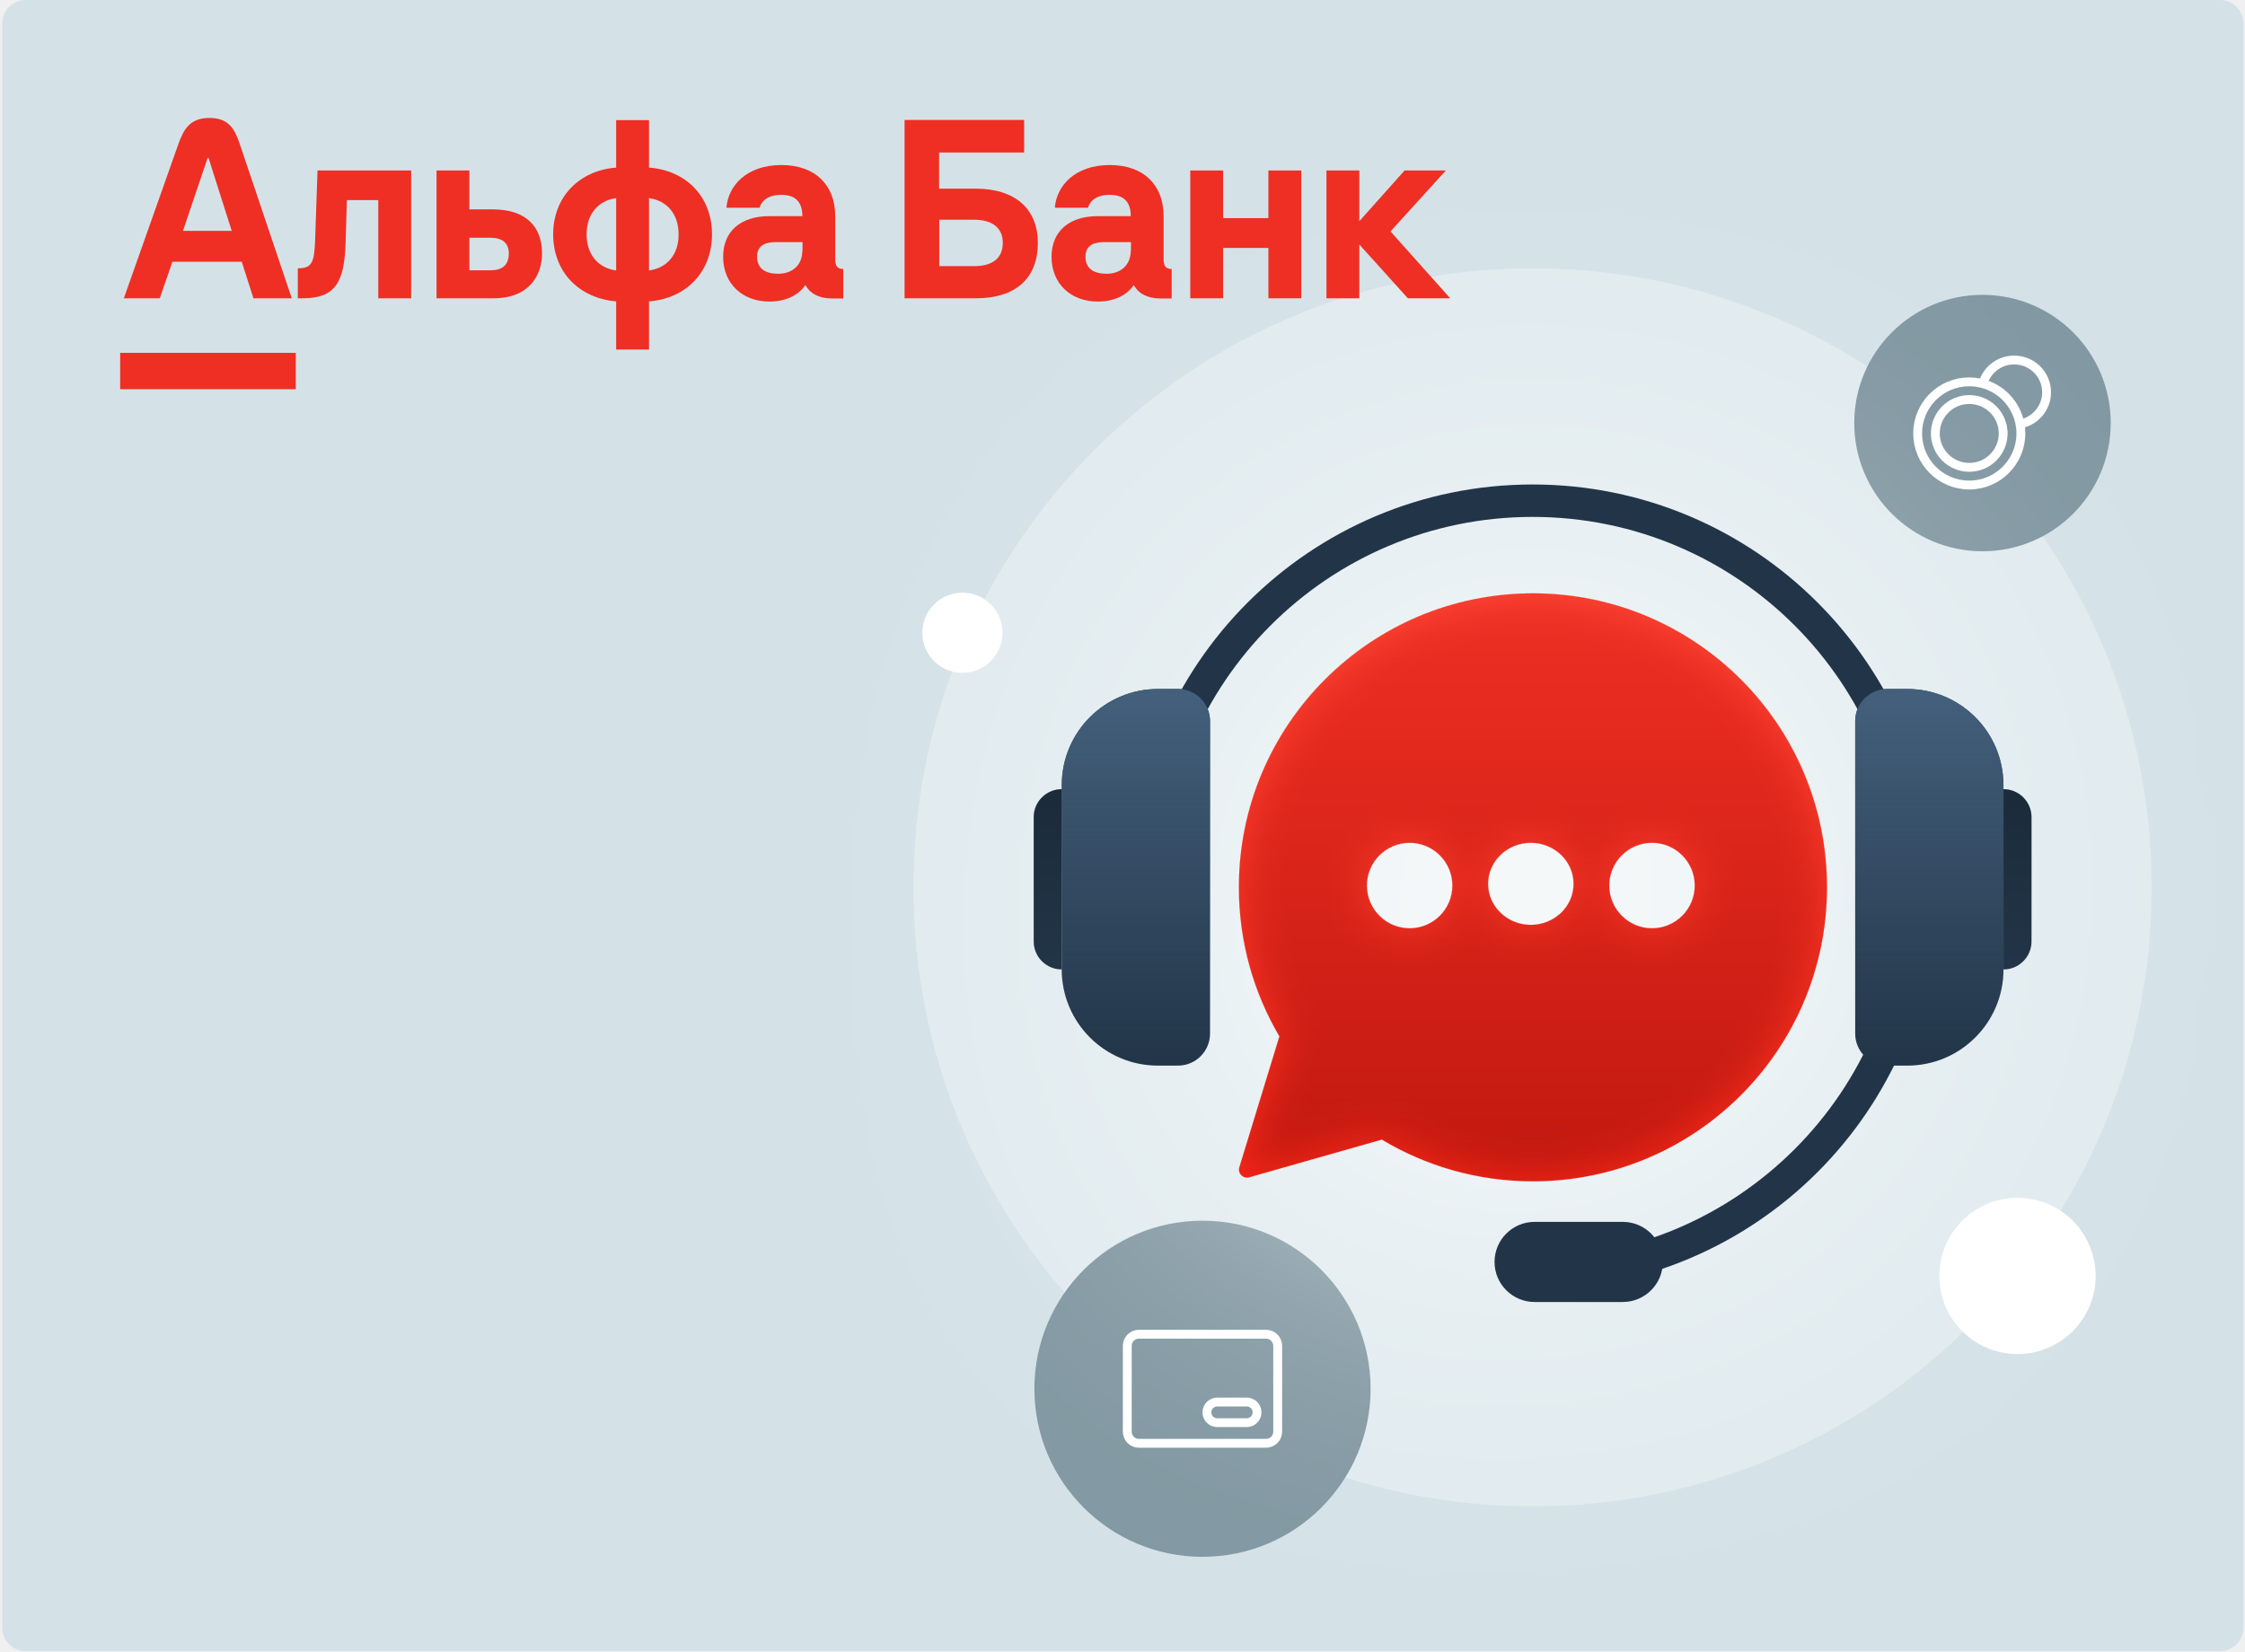
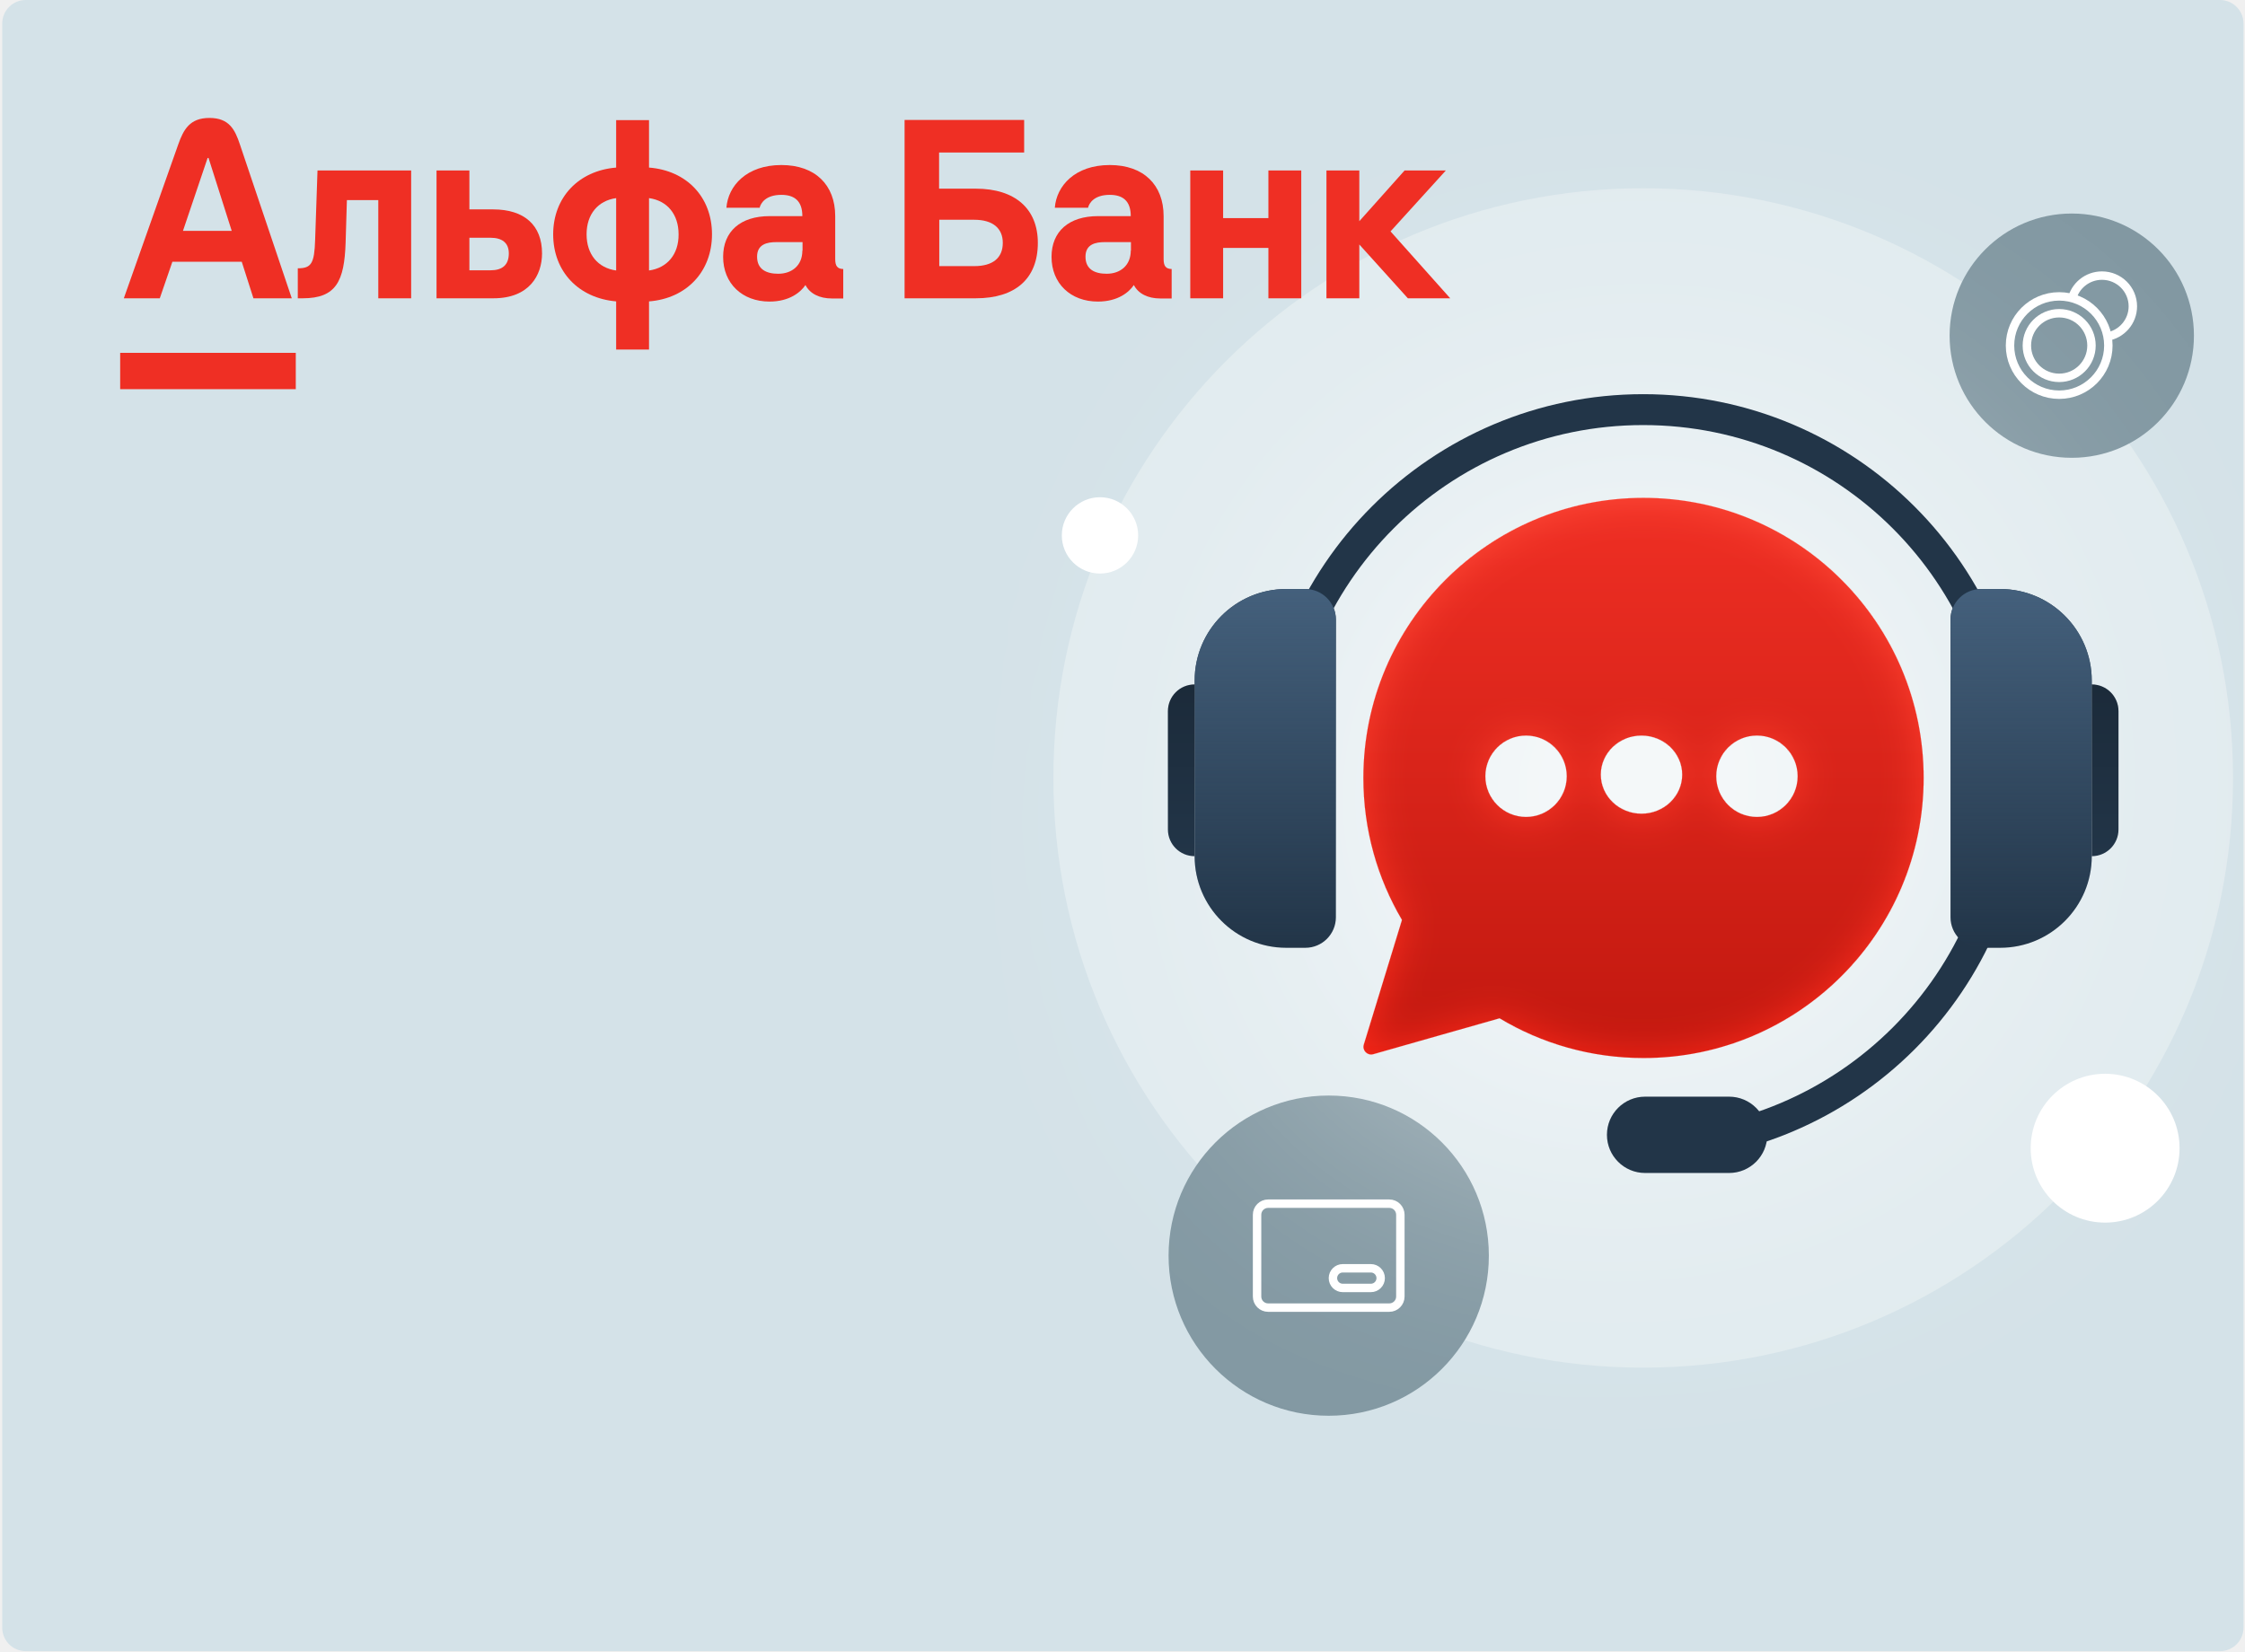
<svg xmlns="http://www.w3.org/2000/svg" width="609" height="448" viewBox="0 0 609 448" fill="none">
-   <rect x="0.6" width="608" height="448" rx="6.4" fill="#D4E2E8" />
-   <circle cx="415.75" cy="240.751" r="167.951" fill="white" fill-opacity="0.3" />
-   <circle cx="537.786" cy="114.786" r="34.786" fill="#8298A2" />
-   <circle cx="547.285" cy="346.195" r="21.198" fill="white" />
-   <circle cx="261.07" cy="171.671" r="10.871" fill="white" />
-   <circle cx="326.2" cy="376.8" r="45.6" fill="#8298A2" />
-   <g filter="url(#filter0_di_30215_28960)">
-     <path fill-rule="evenodd" clip-rule="evenodd" d="M495.602 240.75C495.602 284.802 459.891 320.513 415.839 320.513C400.852 320.513 386.831 316.38 374.853 309.191L338.876 319.42C337.219 319.891 335.698 318.34 336.203 316.693L347.072 281.188C340.084 269.331 336.076 255.508 336.076 240.75C336.076 196.698 371.787 160.987 415.839 160.987C459.891 160.987 495.602 196.698 495.602 240.75ZM382.394 251.869C388.802 251.869 393.996 246.675 393.996 240.267C393.996 233.859 388.802 228.665 382.394 228.665C375.986 228.665 370.792 233.859 370.792 240.267C370.792 246.675 375.986 251.869 382.394 251.869ZM426.868 239.803C426.868 245.954 421.674 250.941 415.266 250.941C408.859 250.941 403.665 245.954 403.665 239.803C403.665 233.652 408.859 228.665 415.266 228.665C421.674 228.665 426.868 233.652 426.868 239.803ZM448.138 251.869C454.546 251.869 459.74 246.675 459.74 240.267C459.74 233.859 454.546 228.665 448.138 228.665C441.731 228.665 436.536 233.859 436.536 240.267C436.536 246.675 441.731 251.869 448.138 251.869Z" fill="url(#paint0_linear_30215_28960)" />
+   <g clip-path="url(#clip0_30215_28960)">
+     <rect x="0.6" width="608" height="448" rx="6.4" fill="#D4E2E8" />
+     <circle cx="445.75" cy="211.075" r="160" fill="white" fill-opacity="0.3" />
+     <circle cx="562.009" cy="91.073" r="33.139" fill="#8298A2" />
+     <circle cx="571.058" cy="311.528" r="20.194" fill="white" />
+     <circle cx="298.393" cy="145.265" r="10.356" fill="white" />
+     <circle cx="360.439" cy="340.684" r="43.441" fill="#8298A2" />
+     <g filter="url(#filter0_di_30215_28960)">
+       <path fill-rule="evenodd" clip-rule="evenodd" d="M521.821 211.074C521.821 253.041 487.801 287.061 445.834 287.061C431.557 287.061 418.2 283.124 406.789 276.276L372.515 286.02C370.937 286.469 369.488 284.991 369.968 283.422L380.323 249.598C373.666 238.302 369.847 225.134 369.847 211.074C369.847 169.108 403.868 135.087 445.834 135.087C487.801 135.087 521.821 169.108 521.821 211.074ZM413.973 221.667C420.077 221.667 425.026 216.718 425.026 210.614C425.026 204.51 420.077 199.561 413.973 199.561C407.869 199.561 402.92 204.51 402.92 210.614C402.92 216.718 407.869 221.667 413.973 221.667ZM456.342 210.172C456.342 216.032 451.394 220.783 445.289 220.783C439.185 220.783 434.237 216.032 434.237 210.172C434.237 204.312 439.185 199.561 445.289 199.561C451.394 199.561 456.342 204.312 456.342 210.172ZM476.605 221.667C482.71 221.667 487.658 216.718 487.658 210.614C487.658 204.51 482.71 199.561 476.605 199.561C470.501 199.561 465.553 204.51 465.553 210.614C465.553 216.718 470.501 221.667 476.605 221.667Z" fill="url(#paint0_linear_30215_28960)" />
+     </g>
+     <path d="M445.75 311.01C500.942 311.01 545.685 266.268 545.685 211.075C545.685 155.882 500.942 111.14 445.75 111.14C390.557 111.14 345.814 155.882 345.814 211.075" stroke="#223548" stroke-width="8.383" />
+     <rect x="435.912" y="297.547" width="43.495" height="20.712" rx="10.356" fill="#223548" />
+     <path d="M567.433 184.667C567.433 170.94 556.305 159.813 542.579 159.813H537.401C532.825 159.813 529.116 163.522 529.116 168.097V248.874C529.116 253.45 532.825 257.159 537.401 257.159H542.579C556.305 257.159 567.433 246.031 567.433 232.305V184.667Z" fill="#223548" />
+     <path d="M567.433 184.667C567.433 170.94 556.305 159.813 542.579 159.813H537.401C532.825 159.813 529.116 163.522 529.116 168.097V248.874C529.116 253.45 532.825 257.159 537.401 257.159H542.579C556.305 257.159 567.433 246.031 567.433 232.305V184.667Z" fill="url(#paint1_linear_30215_28960)" />
+     <path d="M324.067 184.667C324.067 170.94 335.195 159.813 348.921 159.813H354.099C358.675 159.813 362.384 163.522 362.384 168.097V248.874C362.384 253.45 358.675 257.159 354.099 257.159H348.921C335.195 257.159 324.067 246.031 324.067 232.305V184.667Z" fill="#223548" />
+     <path d="M324.067 184.667C324.067 170.94 335.195 159.813 348.921 159.813H354.099C358.675 159.813 362.384 163.522 362.384 168.097V248.874C362.384 253.45 358.675 257.159 354.099 257.159H348.921C335.195 257.159 324.067 246.031 324.067 232.305V184.667Z" fill="url(#paint2_linear_30215_28960)" />
+     <path d="M574.682 192.952C574.682 188.948 571.437 185.703 567.433 185.703V185.703V232.304V232.304C571.437 232.304 574.682 229.059 574.682 225.055V192.952Z" fill="#223548" />
+     <path d="M574.682 192.952C574.682 188.948 571.437 185.703 567.433 185.703V185.703V232.304V232.304C571.437 232.304 574.682 229.059 574.682 225.055V192.952Z" fill="url(#paint3_linear_30215_28960)" fill-opacity="0.2" />
+     <path d="M316.818 192.952C316.818 188.948 320.063 185.703 324.067 185.703V185.703V232.304V232.304C320.063 232.304 316.818 229.059 316.818 225.055V192.952Z" fill="#223548" />
+     <path d="M316.818 192.952C316.818 188.948 320.063 185.703 324.067 185.703V185.703V232.304V232.304C320.063 232.304 316.818 229.059 316.818 225.055V192.952Z" fill="url(#paint4_linear_30215_28960)" fill-opacity="0.2" />
+     <rect x="341.005" y="326.584" width="38.869" height="28.199" rx="2.999" stroke="white" stroke-width="2.286" />
+     <rect x="361.582" y="344.113" width="12.956" height="5.335" rx="2.667" stroke="white" stroke-width="2.286" />
+     <circle cx="558.593" cy="93.754" r="13.337" stroke="white" stroke-width="2.286" />
+     <circle cx="558.593" cy="93.754" r="8.764" stroke="white" stroke-width="2.286" />
+     <path d="M562.009 81.358C562.819 77.597 566.179 74.777 570.201 74.777C574.828 74.777 578.578 78.509 578.578 83.113C578.578 87.269 575.522 90.715 571.523 91.346" stroke="white" stroke-width="2.286" />
+     <path d="M381.02 46.256L368.739 60.019V46.256H359.825V80.935H368.739V66.334L381.911 80.935H393.399L377.207 62.782L392.211 46.256H381.02Z" fill="#EF2F24" />
+     <path d="M344.078 59.181H331.797V46.256H322.884V80.935H331.797V67.271H344.078V80.935H352.992V46.256H344.078V59.181Z" fill="#EF2F24" />
+     <path d="M85.487 65.051C85.288 71.513 84.447 72.796 80.782 72.796V80.935H82.119C91.231 80.935 93.41 76.249 93.756 65.84L94.103 54.297H102.62V80.935H111.534V46.256H86.13L85.487 65.051Z" fill="#EF2F24" />
+     <path d="M133.075 73.338H127.331V64.508H133.075C136.145 64.508 138.027 65.84 138.027 68.751C138.027 71.908 136.244 73.338 133.075 73.338ZM133.768 56.813H127.331V46.256H118.417V80.935H133.867C143.573 80.935 147.039 74.67 147.039 68.751C147.039 61.105 142.236 56.813 133.768 56.813Z" fill="#EF2F24" />
+     <path d="M176.058 73.388V53.754C181.01 54.445 184.08 58.145 184.08 63.571C184.13 68.997 181.01 72.697 176.058 73.388ZM167.144 73.388C162.192 72.697 159.122 68.997 159.122 63.571C159.122 58.145 162.192 54.445 167.144 53.754V73.388ZM176.058 45.467V32.592H167.144V45.467C156.943 46.306 150.06 53.557 150.06 63.571C150.06 73.684 156.943 80.886 167.144 81.774V94.846H176.058V81.774C186.259 80.984 193.142 73.684 193.142 63.571C193.142 53.458 186.259 46.256 176.058 45.467Z" fill="#EF2F24" />
+     <path d="M217.655 68.011C217.655 72.006 214.832 74.276 211.118 74.276C207.899 74.276 205.374 73.092 205.374 69.639C205.374 66.235 208.147 65.692 210.573 65.692H217.704V68.011H217.655ZM226.568 70.28V58.638C226.568 50.153 221.121 44.776 211.96 44.776C202.502 44.776 197.5 50.449 197.054 56.369H206.067C206.364 55.086 207.751 52.867 211.96 52.867C215.426 52.867 217.655 54.445 217.655 58.638H208.791C200.867 58.638 196.163 62.782 196.163 69.688C196.163 76.89 201.313 81.823 208.741 81.823C214.188 81.823 217.209 79.258 218.496 77.334C219.685 79.653 222.26 80.984 225.677 80.984H228.747V72.993C227.162 72.944 226.568 72.204 226.568 70.28Z" fill="#EF2F24" />
+     <path d="M264.302 72.204H254.794V59.625H264.302C269.254 59.625 272.027 61.894 272.027 65.889C272.027 70.033 269.254 72.204 264.302 72.204ZM264.698 51.189H254.745V41.373H277.821V32.543H245.386V80.935H264.698C275.395 80.935 281.535 75.657 281.535 65.889C281.535 56.714 275.444 51.189 264.698 51.189Z" fill="#EF2F24" />
+     <path d="M306.741 68.011C306.741 72.006 303.918 74.276 300.204 74.276C296.985 74.276 294.46 73.092 294.46 69.639C294.46 66.235 297.233 65.692 299.659 65.692H306.79V68.011H306.741ZM315.654 70.28V58.638C315.654 50.153 310.207 44.776 301.046 44.776C291.588 44.776 286.586 50.449 286.14 56.369H295.153C295.45 55.086 296.837 52.867 301.046 52.867C304.512 52.867 306.741 54.445 306.741 58.638H297.877C289.953 58.638 285.249 62.782 285.249 69.688C285.249 76.89 290.399 81.823 297.827 81.823C303.274 81.823 306.295 79.258 307.582 77.334C308.771 79.653 311.346 80.984 314.763 80.984H317.833V72.993C316.248 72.944 315.654 72.204 315.654 70.28Z" fill="#EF2F24" />
+     <path d="M80.237 105.6H32.6V95.734H80.237V105.6Z" fill="#EF2F24" />
+     <path d="M49.634 62.634L56.319 42.852H56.567L62.856 62.634H49.634ZM65.084 39.202C63.747 35.157 62.163 32 56.815 32C51.466 32 49.783 35.157 48.347 39.202L33.59 80.935H43.345L46.762 71.02H65.579L68.749 80.935H79.148L65.084 39.202Z" fill="#EF2F24" />
  </g>
-   <path d="M415.75 345.652C473.685 345.652 520.651 298.686 520.651 240.751C520.651 182.815 473.685 135.849 415.75 135.849C357.814 135.849 310.849 182.815 310.849 240.751" stroke="#223548" stroke-width="8.8" />
-   <rect x="405.423" y="331.52" width="45.657" height="21.741" rx="10.871" fill="#223548" />
-   <path d="M543.479 213.031C543.479 198.622 531.799 186.941 517.39 186.941H511.955C507.152 186.941 503.258 190.835 503.258 195.638V280.428C503.258 285.231 507.152 289.125 511.955 289.125H517.39C531.799 289.125 543.479 277.444 543.479 263.035V213.031Z" fill="#223548" />
-   <path d="M543.479 213.031C543.479 198.622 531.799 186.941 517.39 186.941H511.955C507.152 186.941 503.258 190.835 503.258 195.638V280.428C503.258 285.231 507.152 289.125 511.955 289.125H517.39C531.799 289.125 543.479 277.444 543.479 263.035V213.031Z" fill="url(#paint1_linear_30215_28960)" />
-   <path d="M288.021 213.031C288.021 198.622 299.701 186.941 314.11 186.941H319.545C324.348 186.941 328.242 190.835 328.242 195.638V280.428C328.242 285.231 324.348 289.125 319.545 289.125H314.11C299.701 289.125 288.021 277.444 288.021 263.035V213.031Z" fill="#223548" />
-   <path d="M288.021 213.031C288.021 198.622 299.701 186.941 314.11 186.941H319.545C324.348 186.941 328.242 190.835 328.242 195.638V280.428C328.242 285.231 324.348 289.125 319.545 289.125H314.11C299.701 289.125 288.021 277.444 288.021 263.035V213.031Z" fill="url(#paint2_linear_30215_28960)" />
-   <path d="M551.089 221.727C551.089 217.524 547.682 214.118 543.479 214.118V214.118V263.035V263.035C547.682 263.035 551.089 259.628 551.089 255.426V221.727Z" fill="#223548" />
-   <path d="M551.089 221.727C551.089 217.524 547.682 214.118 543.479 214.118V214.118V263.035V263.035C547.682 263.035 551.089 259.628 551.089 255.426V221.727Z" fill="url(#paint3_linear_30215_28960)" fill-opacity="0.2" />
-   <path d="M280.411 221.727C280.411 217.524 283.818 214.118 288.021 214.118V214.118V263.035V263.035C283.818 263.035 280.411 259.628 280.411 255.426V221.727Z" fill="#223548" />
-   <path d="M280.411 221.727C280.411 217.524 283.818 214.118 288.021 214.118V214.118V263.035V263.035C283.818 263.035 280.411 259.628 280.411 255.426V221.727Z" fill="url(#paint4_linear_30215_28960)" fill-opacity="0.2" />
-   <rect x="305.8" y="362" width="40.8" height="29.6" rx="3.148" stroke="white" stroke-width="2.4" />
-   <rect x="327.4" y="380.4" width="13.6" height="5.6" rx="2.8" stroke="white" stroke-width="2.4" />
-   <circle cx="534.2" cy="117.6" r="14" stroke="white" stroke-width="2.4" />
-   <circle cx="534.2" cy="117.6" r="9.2" stroke="white" stroke-width="2.4" />
-   <path d="M537.786 104.588C538.636 100.64 542.163 97.68 546.385 97.68C551.241 97.68 555.179 101.598 555.179 106.431C555.179 110.793 551.97 114.41 547.773 115.073" stroke="white" stroke-width="2.4" />
-   <path d="M381.02 46.256L368.739 60.019V46.256H359.825V80.935H368.739V66.334L381.911 80.935H393.399L377.207 62.782L392.211 46.256H381.02Z" fill="#EF2F24" />
-   <path d="M344.078 59.181H331.797V46.256H322.884V80.935H331.797V67.271H344.078V80.935H352.992V46.256H344.078V59.181Z" fill="#EF2F24" />
-   <path d="M85.487 65.051C85.288 71.513 84.447 72.796 80.782 72.796V80.935H82.119C91.231 80.935 93.41 76.249 93.756 65.84L94.103 54.297H102.62V80.935H111.534V46.256H86.13L85.487 65.051Z" fill="#EF2F24" />
-   <path d="M133.075 73.338H127.331V64.508H133.075C136.145 64.508 138.027 65.84 138.027 68.751C138.027 71.908 136.244 73.338 133.075 73.338ZM133.768 56.813H127.331V46.256H118.417V80.935H133.867C143.573 80.935 147.039 74.67 147.039 68.751C147.039 61.105 142.236 56.813 133.768 56.813Z" fill="#EF2F24" />
-   <path d="M176.058 73.388V53.754C181.01 54.445 184.08 58.145 184.08 63.571C184.13 68.997 181.01 72.697 176.058 73.388ZM167.144 73.388C162.192 72.697 159.122 68.997 159.122 63.571C159.122 58.145 162.192 54.445 167.144 53.754V73.388ZM176.058 45.467V32.592H167.144V45.467C156.943 46.306 150.06 53.557 150.06 63.571C150.06 73.684 156.943 80.886 167.144 81.774V94.846H176.058V81.774C186.259 80.984 193.142 73.684 193.142 63.571C193.142 53.458 186.259 46.256 176.058 45.467Z" fill="#EF2F24" />
-   <path d="M217.655 68.011C217.655 72.006 214.832 74.276 211.118 74.276C207.899 74.276 205.374 73.092 205.374 69.639C205.374 66.235 208.147 65.692 210.573 65.692H217.704V68.011H217.655ZM226.568 70.28V58.638C226.568 50.153 221.121 44.776 211.96 44.776C202.502 44.776 197.5 50.449 197.054 56.369H206.067C206.364 55.086 207.751 52.867 211.96 52.867C215.426 52.867 217.655 54.445 217.655 58.638H208.791C200.867 58.638 196.163 62.782 196.163 69.688C196.163 76.89 201.313 81.823 208.741 81.823C214.188 81.823 217.209 79.258 218.496 77.334C219.685 79.653 222.26 80.984 225.677 80.984H228.747V72.993C227.162 72.944 226.568 72.204 226.568 70.28Z" fill="#EF2F24" />
-   <path d="M264.302 72.204H254.794V59.625H264.302C269.254 59.625 272.027 61.894 272.027 65.889C272.027 70.033 269.254 72.204 264.302 72.204ZM264.698 51.189H254.745V41.373H277.821V32.543H245.386V80.935H264.698C275.395 80.935 281.535 75.657 281.535 65.889C281.535 56.714 275.444 51.189 264.698 51.189Z" fill="#EF2F24" />
-   <path d="M306.741 68.011C306.741 72.006 303.918 74.276 300.204 74.276C296.985 74.276 294.46 73.092 294.46 69.639C294.46 66.235 297.233 65.692 299.659 65.692H306.79V68.011H306.741ZM315.654 70.28V58.638C315.654 50.153 310.207 44.776 301.046 44.776C291.588 44.776 286.586 50.449 286.14 56.369H295.153C295.45 55.086 296.837 52.867 301.046 52.867C304.512 52.867 306.741 54.445 306.741 58.638H297.877C289.953 58.638 285.249 62.782 285.249 69.688C285.249 76.89 290.399 81.823 297.827 81.823C303.274 81.823 306.295 79.258 307.582 77.334C308.771 79.653 311.346 80.984 314.763 80.984H317.833V72.993C316.248 72.944 315.654 72.204 315.654 70.28Z" fill="#EF2F24" />
-   <path d="M80.237 105.6H32.6V95.734H80.237V105.6Z" fill="#EF2F24" />
-   <path d="M49.634 62.634L56.319 42.852H56.567L62.856 62.634H49.634ZM65.084 39.202C63.747 35.157 62.163 32 56.815 32C51.466 32 49.783 35.157 48.347 39.202L33.59 80.935H43.345L46.762 71.02H65.579L68.749 80.935H79.148L65.084 39.202Z" fill="#EF2F24" />
  <defs>
-     <filter id="filter0_di_30215_28960" x="227.37" y="52.281" width="376.938" height="376.938" filterUnits="userSpaceOnUse" color-interpolation-filters="sRGB">
+     <filter id="filter0_di_30215_28960" x="266.287" y="31.527" width="359.094" height="359.094" filterUnits="userSpaceOnUse" color-interpolation-filters="sRGB">
      <feFlood flood-opacity="0" result="BackgroundImageFix" />
      <feColorMatrix in="SourceAlpha" type="matrix" values="0 0 0 0 0 0 0 0 0 0 0 0 0 0 0 0 0 0 127 0" result="hardAlpha" />
      <feOffset />
-       <feGaussianBlur stdDeviation="54.353" />
+       <feGaussianBlur stdDeviation="51.78" />
      <feComposite in2="hardAlpha" operator="out" />
      <feColorMatrix type="matrix" values="0 0 0 0 1 0 0 0 0 1 0 0 0 0 1 0 0 0 1 0" />
      <feBlend mode="normal" in2="BackgroundImageFix" result="effect1_dropShadow_30215_28960" />
      <feBlend mode="normal" in="SourceGraphic" in2="effect1_dropShadow_30215_28960" result="shape" />
      <feColorMatrix in="SourceAlpha" type="matrix" values="0 0 0 0 0 0 0 0 0 0 0 0 0 0 0 0 0 0 127 0" result="hardAlpha" />
      <feOffset />
-       <feGaussianBlur stdDeviation="6.031" />
+       <feGaussianBlur stdDeviation="5.746" />
      <feComposite in2="hardAlpha" operator="arithmetic" k2="-1" k3="1" />
      <feColorMatrix type="matrix" values="0 0 0 0 1 0 0 0 0 0.819 0 0 0 0 0.808 0 0 0 1 0" />
      <feBlend mode="overlay" in2="shape" result="effect2_innerShadow_30215_28960" />
    </filter>
-     <linearGradient id="paint0_linear_30215_28960" x1="415.839" y1="160.987" x2="415.839" y2="320.513" gradientUnits="userSpaceOnUse">
+     <linearGradient id="paint0_linear_30215_28960" x1="445.834" y1="135.087" x2="445.834" y2="287.061" gradientUnits="userSpaceOnUse">
      <stop stop-color="#EF2F24" />
      <stop offset="1" stop-color="#C1180F" />
    </linearGradient>
-     <linearGradient id="paint1_linear_30215_28960" x1="523.369" y1="186.941" x2="523.369" y2="289.125" gradientUnits="userSpaceOnUse">
+     <linearGradient id="paint1_linear_30215_28960" x1="548.275" y1="159.813" x2="548.275" y2="257.159" gradientUnits="userSpaceOnUse">
      <stop stop-color="#44607C" />
      <stop offset="1" stop-color="#44607C" stop-opacity="0" />
    </linearGradient>
-     <linearGradient id="paint2_linear_30215_28960" x1="308.131" y1="186.941" x2="308.131" y2="289.125" gradientUnits="userSpaceOnUse">
+     <linearGradient id="paint2_linear_30215_28960" x1="343.225" y1="159.813" x2="343.225" y2="257.159" gradientUnits="userSpaceOnUse">
      <stop stop-color="#44607C" />
      <stop offset="1" stop-color="#44607C" stop-opacity="0" />
    </linearGradient>
-     <linearGradient id="paint3_linear_30215_28960" x1="547.284" y1="214.118" x2="547.284" y2="263.035" gradientUnits="userSpaceOnUse">
+     <linearGradient id="paint3_linear_30215_28960" x1="571.058" y1="185.703" x2="571.058" y2="232.304" gradientUnits="userSpaceOnUse">
      <stop />
      <stop offset="1" stop-opacity="0" />
    </linearGradient>
-     <linearGradient id="paint4_linear_30215_28960" x1="284.216" y1="214.118" x2="284.216" y2="263.035" gradientUnits="userSpaceOnUse">
+     <linearGradient id="paint4_linear_30215_28960" x1="320.442" y1="185.703" x2="320.442" y2="232.304" gradientUnits="userSpaceOnUse">
      <stop />
      <stop offset="1" stop-opacity="0" />
    </linearGradient>
+     <clipPath id="clip0_30215_28960">
+       <rect x="0.6" width="608" height="448" rx="6.4" fill="white" />
+     </clipPath>
  </defs>
</svg>
